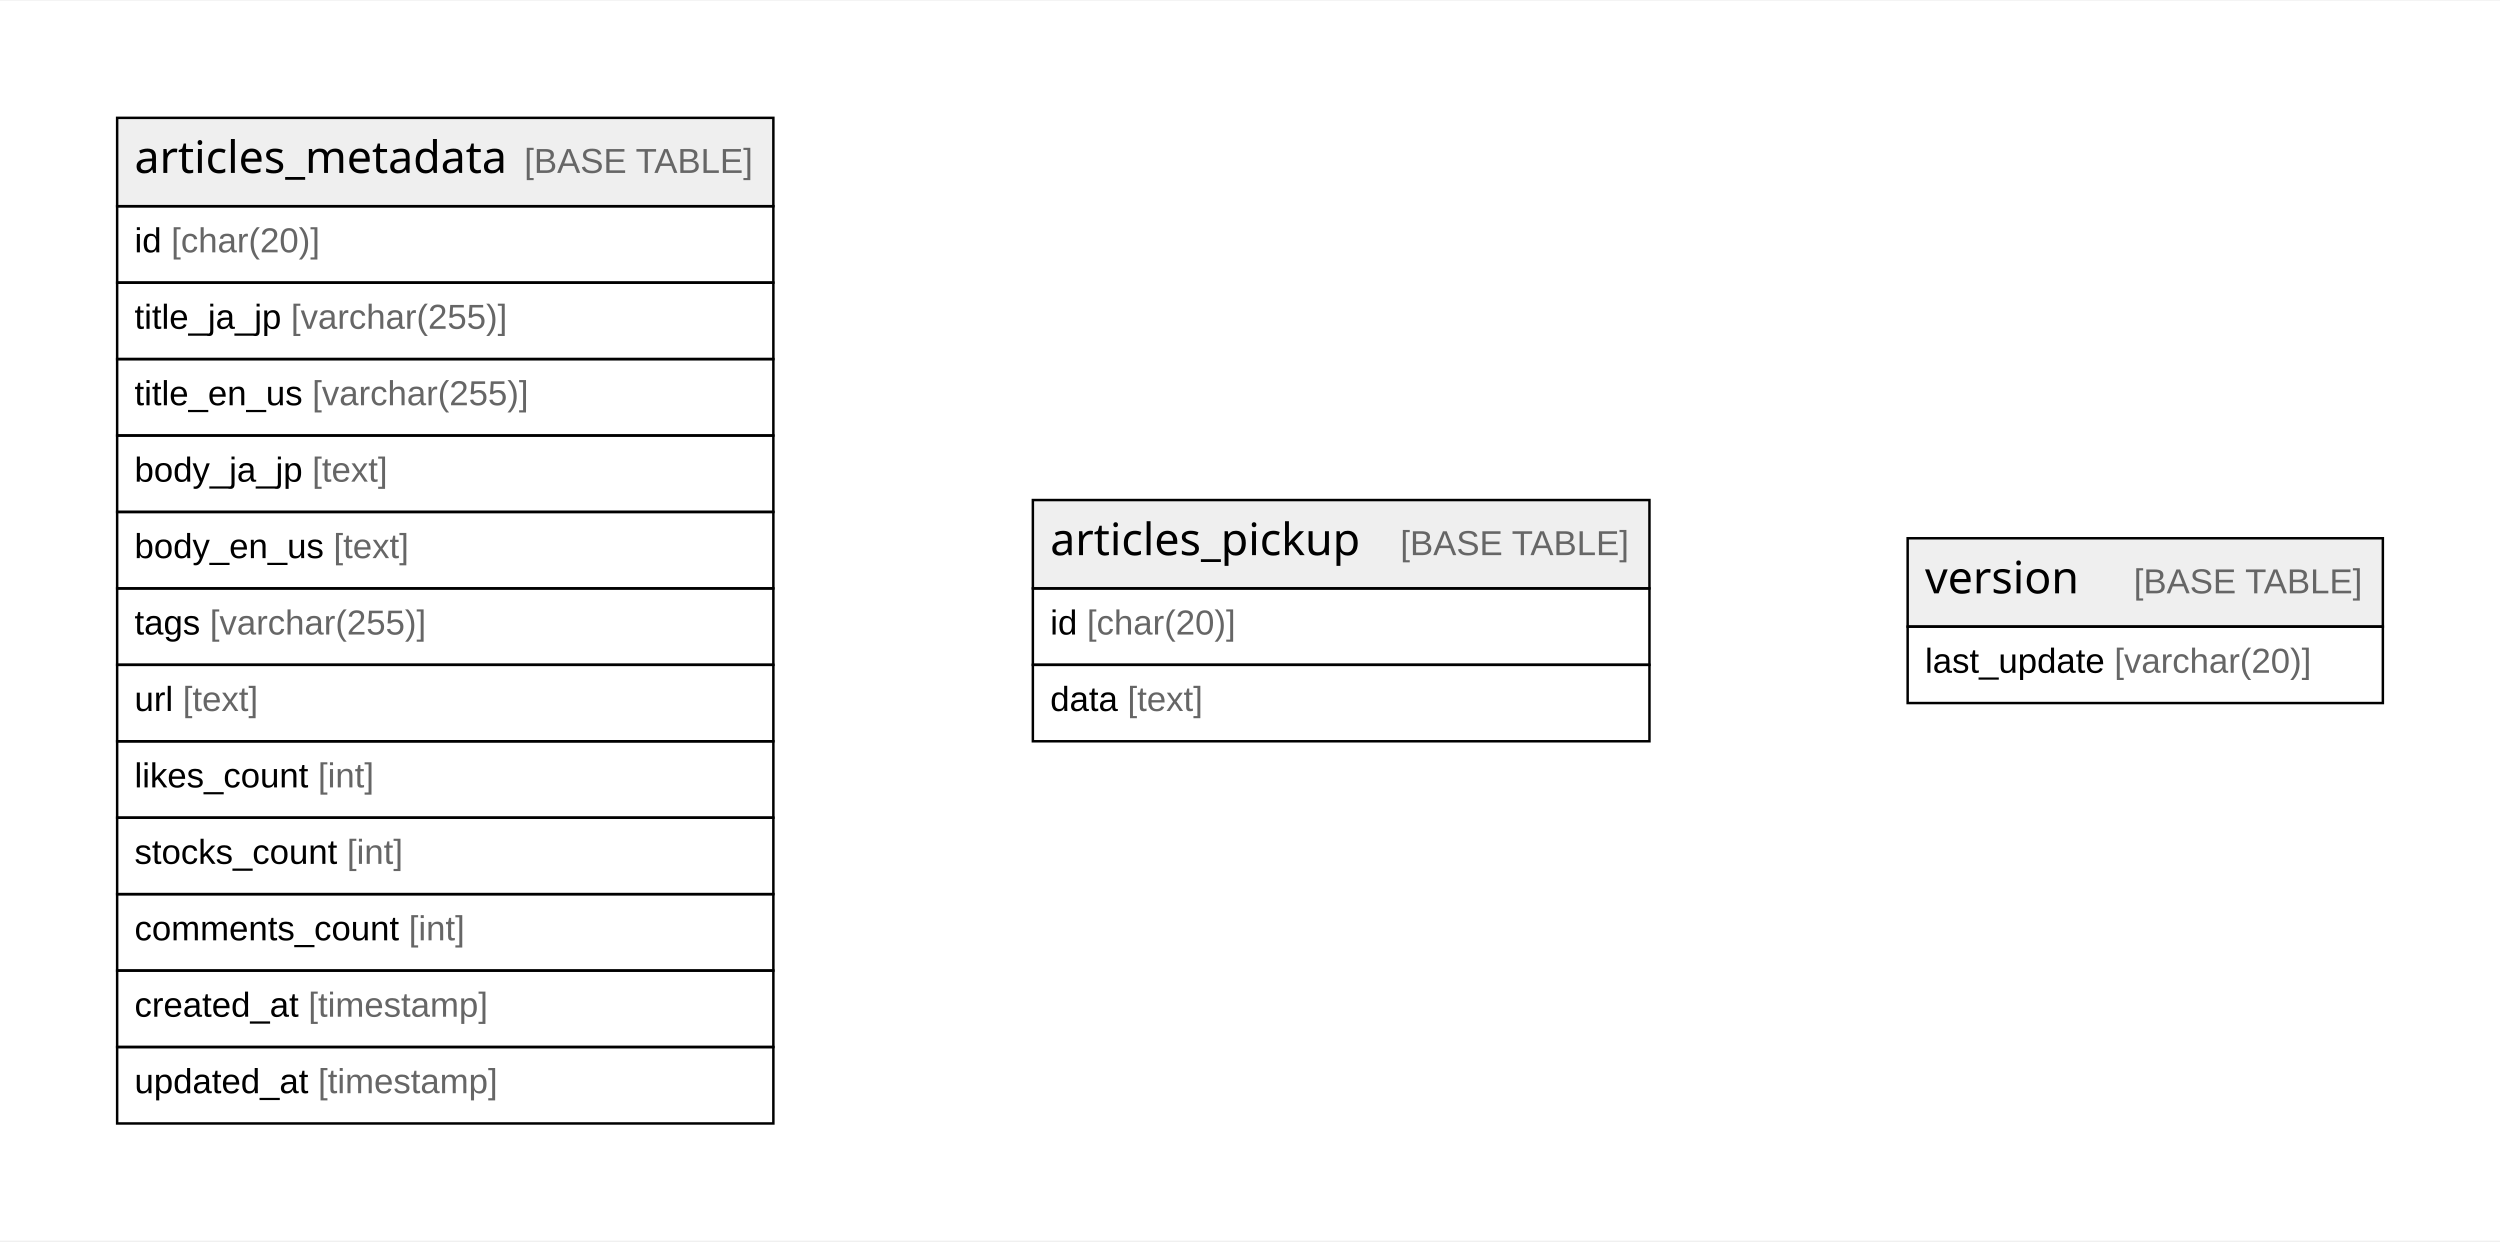
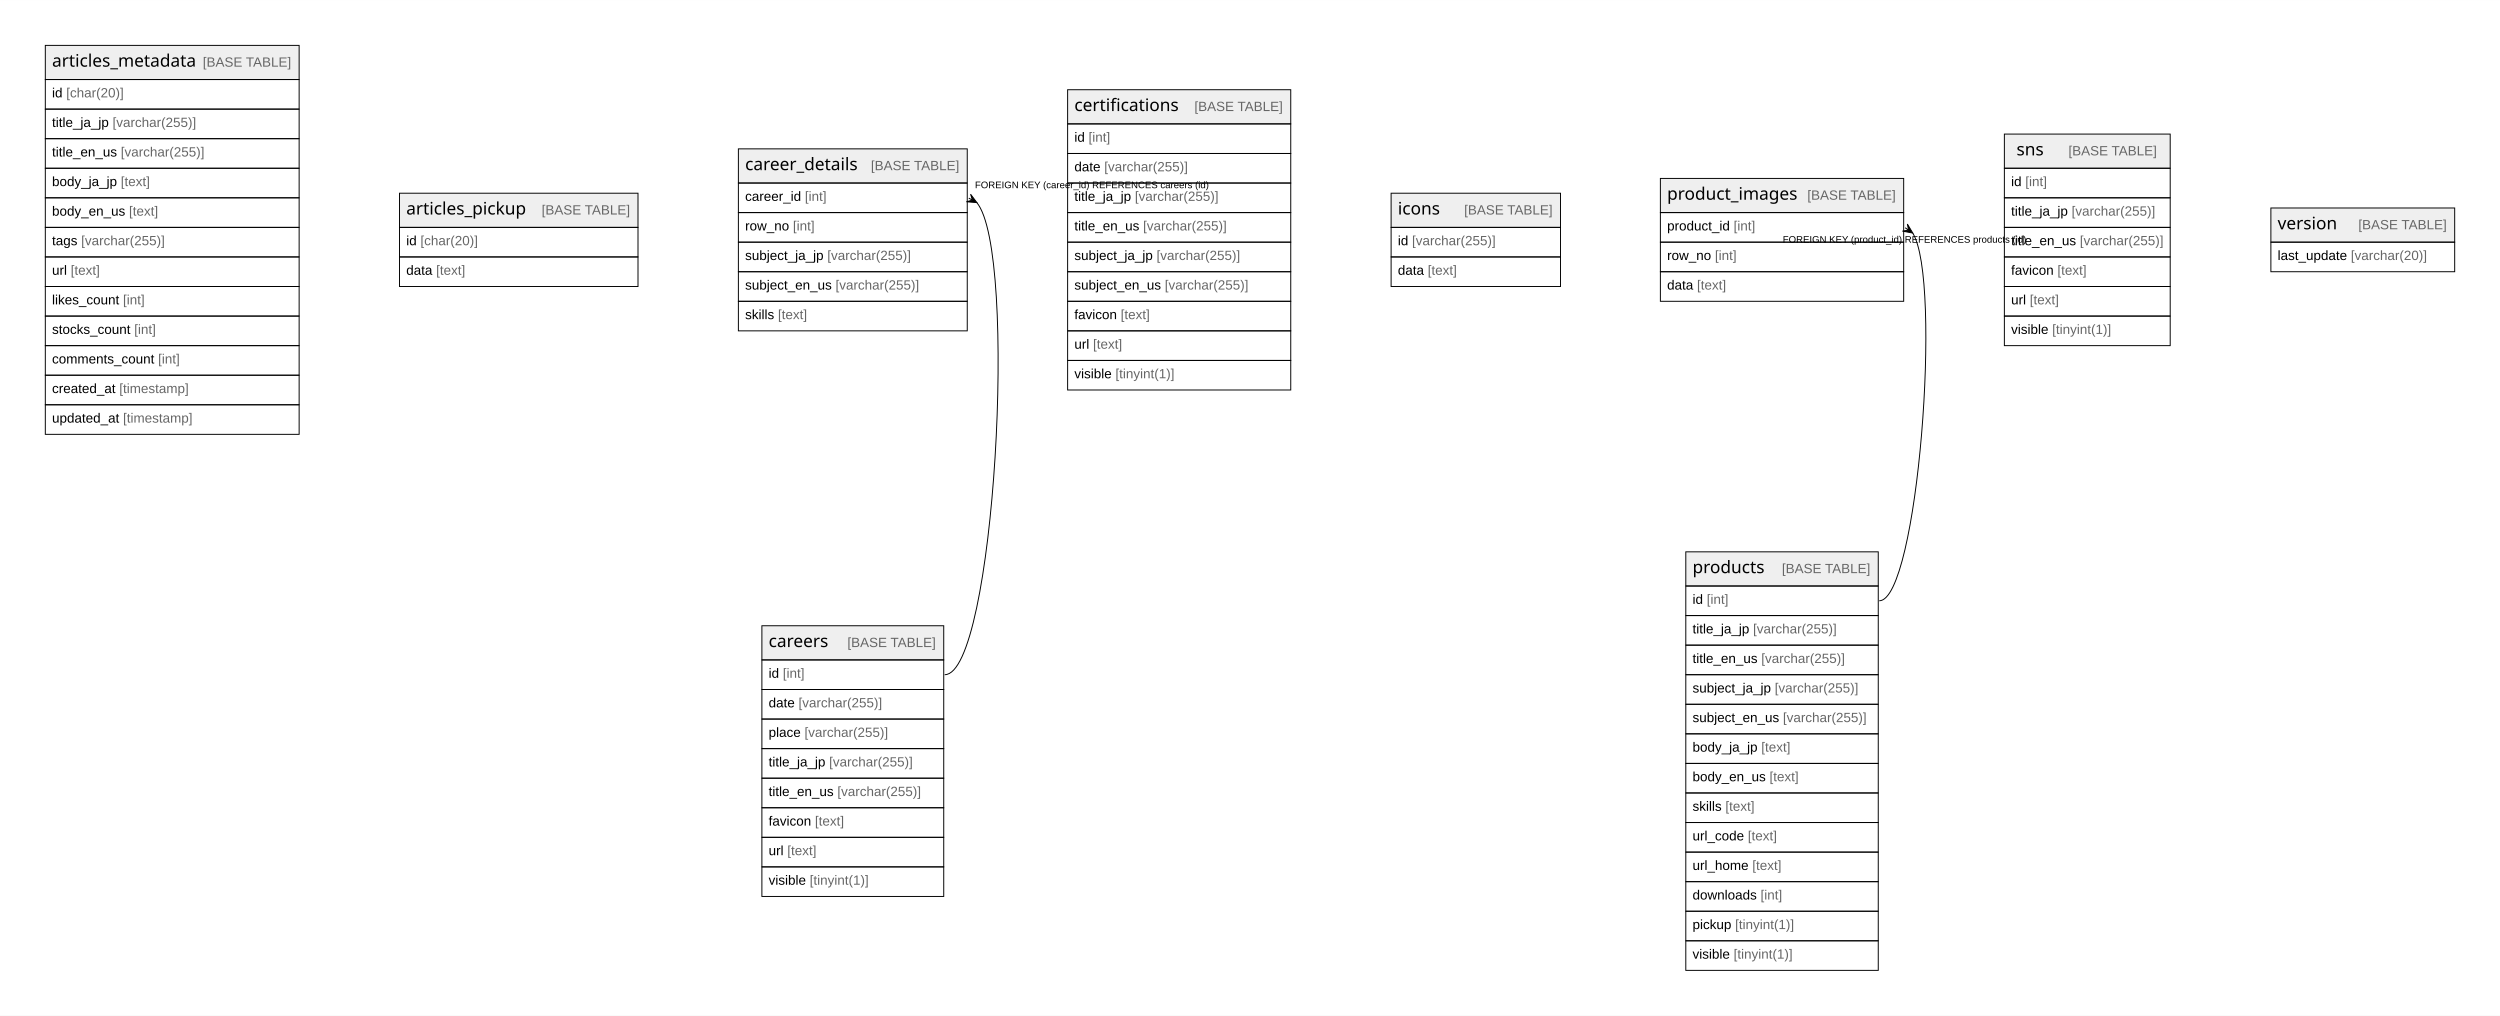
- <svg xmlns="http://www.w3.org/2000/svg" width="1007pt" height="500pt" viewBox="0.00 0.00 1007.35 499.60">
-   <g id="graph0" class="graph" transform="scale(1 1) rotate(0) translate(4 495.6)">
-     <polygon fill="white" stroke="none" points="-4,4 -4,-495.6 1003.35,-495.6 1003.35,4 -4,4" />
+ <svg xmlns="http://www.w3.org/2000/svg" width="2604pt" height="1058pt" viewBox="0.00 0.00 2604.35 1058.00">
+   <g id="graph0" class="graph" transform="scale(1 1) rotate(0) translate(4 1054)">
+     <polygon fill="white" stroke="none" points="-4,4 -4,-1054 2600.35,-1054 2600.35,4 -4,4" />
    <g id="node1" class="node">
-       <polygon fill="#efefef" stroke="none" points="43.2,-412.8 43.2,-448.4 307.62,-448.4 307.62,-412.8 43.2,-412.8" />
-       <polygon fill="none" stroke="black" points="43.2,-412.8 43.2,-448.4 307.62,-448.4 307.62,-412.8 43.2,-412.8" />
-       <text text-anchor="start" x="50.2" y="-426.2" font-family="Arial Bold" font-size="18.00">articles_metadata</text>
-       <text text-anchor="start" x="176.13" y="-426.2" font-family="Arial" font-size="14.00">    </text>
-       <text text-anchor="start" x="207.25" y="-426.2" font-family="Arial" font-size="14.00" fill="#666666">[BASE TABLE]</text>
-       <polygon fill="none" stroke="black" points="43.2,-382 43.2,-412.8 307.62,-412.8 307.62,-382 43.2,-382" />
-       <text text-anchor="start" x="50.2" y="-394.2" font-family="Arial" font-size="14.00">id </text>
-       <text text-anchor="start" x="64.99" y="-394.2" font-family="Arial" font-size="14.00" fill="#666666">[char(20)]</text>
-       <polygon fill="none" stroke="black" points="43.2,-351.2 43.2,-382 307.62,-382 307.62,-351.2 43.2,-351.2" />
-       <text text-anchor="start" x="50.2" y="-363.4" font-family="Arial" font-size="14.00">title_ja_jp </text>
-       <text text-anchor="start" x="113.24" y="-363.4" font-family="Arial" font-size="14.00" fill="#666666">[varchar(255)]</text>
-       <polygon fill="none" stroke="black" points="43.2,-320.4 43.2,-351.2 307.62,-351.2 307.62,-320.4 43.2,-320.4" />
-       <text text-anchor="start" x="50.2" y="-332.6" font-family="Arial" font-size="14.00">title_en_us </text>
-       <text text-anchor="start" x="121.81" y="-332.6" font-family="Arial" font-size="14.00" fill="#666666">[varchar(255)]</text>
-       <polygon fill="none" stroke="black" points="43.2,-289.6 43.2,-320.4 307.62,-320.4 307.62,-289.6 43.2,-289.6" />
-       <text text-anchor="start" x="50.2" y="-301.8" font-family="Arial" font-size="14.00">body_ja_jp </text>
-       <text text-anchor="start" x="121.81" y="-301.8" font-family="Arial" font-size="14.00" fill="#666666">[text]</text>
-       <polygon fill="none" stroke="black" points="43.2,-258.8 43.2,-289.6 307.62,-289.6 307.62,-258.8 43.2,-258.8" />
-       <text text-anchor="start" x="50.2" y="-271" font-family="Arial" font-size="14.00">body_en_us </text>
-       <text text-anchor="start" x="130.38" y="-271" font-family="Arial" font-size="14.00" fill="#666666">[text]</text>
-       <polygon fill="none" stroke="black" points="43.2,-228 43.2,-258.8 307.62,-258.8 307.62,-228 43.2,-228" />
-       <text text-anchor="start" x="50.2" y="-240.2" font-family="Arial" font-size="14.00">tags </text>
-       <text text-anchor="start" x="80.55" y="-240.2" font-family="Arial" font-size="14.00" fill="#666666">[varchar(255)]</text>
-       <polygon fill="none" stroke="black" points="43.2,-197.2 43.2,-228 307.62,-228 307.62,-197.2 43.2,-197.2" />
-       <text text-anchor="start" x="50.2" y="-209.4" font-family="Arial" font-size="14.00">url </text>
-       <text text-anchor="start" x="69.65" y="-209.4" font-family="Arial" font-size="14.00" fill="#666666">[text]</text>
-       <polygon fill="none" stroke="black" points="43.2,-166.4 43.2,-197.2 307.62,-197.2 307.62,-166.4 43.2,-166.4" />
-       <text text-anchor="start" x="50.2" y="-178.6" font-family="Arial" font-size="14.00">likes_count </text>
-       <text text-anchor="start" x="124.13" y="-178.6" font-family="Arial" font-size="14.00" fill="#666666">[int]</text>
-       <polygon fill="none" stroke="black" points="43.2,-135.6 43.2,-166.4 307.62,-166.4 307.62,-135.6 43.2,-135.6" />
-       <text text-anchor="start" x="50.2" y="-147.8" font-family="Arial" font-size="14.00">stocks_count </text>
-       <text text-anchor="start" x="135.8" y="-147.8" font-family="Arial" font-size="14.00" fill="#666666">[int]</text>
-       <polygon fill="none" stroke="black" points="43.2,-104.8 43.2,-135.6 307.62,-135.6 307.62,-104.8 43.2,-104.8" />
-       <text text-anchor="start" x="50.2" y="-117" font-family="Arial" font-size="14.00">comments_count </text>
-       <text text-anchor="start" x="160.7" y="-117" font-family="Arial" font-size="14.00" fill="#666666">[int]</text>
-       <polygon fill="none" stroke="black" points="43.2,-74 43.2,-104.8 307.62,-104.8 307.62,-74 43.2,-74" />
-       <text text-anchor="start" x="50.2" y="-86.2" font-family="Arial" font-size="14.00">created_at </text>
-       <text text-anchor="start" x="120.25" y="-86.2" font-family="Arial" font-size="14.00" fill="#666666">[timestamp]</text>
-       <polygon fill="none" stroke="black" points="43.2,-43.2 43.2,-74 307.62,-74 307.62,-43.2 43.2,-43.2" />
-       <text text-anchor="start" x="50.2" y="-55.4" font-family="Arial" font-size="14.00">updated_at </text>
-       <text text-anchor="start" x="124.16" y="-55.4" font-family="Arial" font-size="14.00" fill="#666666">[timestamp]</text>
+       <polygon fill="#efefef" stroke="none" points="43.2,-971.2 43.2,-1006.8 307.62,-1006.8 307.62,-971.2 43.2,-971.2" />
+       <polygon fill="none" stroke="black" points="43.2,-971.2 43.2,-1006.8 307.62,-1006.8 307.62,-971.2 43.2,-971.2" />
+       <text text-anchor="start" x="50.2" y="-984.6" font-family="Arial Bold" font-size="18.00">articles_metadata</text>
+       <text text-anchor="start" x="176.13" y="-984.6" font-family="Arial" font-size="14.00">    </text>
+       <text text-anchor="start" x="207.25" y="-984.6" font-family="Arial" font-size="14.00" fill="#666666">[BASE TABLE]</text>
+       <polygon fill="none" stroke="black" points="43.2,-940.4 43.2,-971.2 307.62,-971.2 307.62,-940.4 43.2,-940.4" />
+       <text text-anchor="start" x="50.2" y="-952.6" font-family="Arial" font-size="14.00">id </text>
+       <text text-anchor="start" x="64.99" y="-952.6" font-family="Arial" font-size="14.00" fill="#666666">[char(20)]</text>
+       <polygon fill="none" stroke="black" points="43.2,-909.6 43.2,-940.4 307.62,-940.4 307.62,-909.6 43.2,-909.6" />
+       <text text-anchor="start" x="50.2" y="-921.8" font-family="Arial" font-size="14.00">title_ja_jp </text>
+       <text text-anchor="start" x="113.24" y="-921.8" font-family="Arial" font-size="14.00" fill="#666666">[varchar(255)]</text>
+       <polygon fill="none" stroke="black" points="43.2,-878.8 43.2,-909.6 307.62,-909.6 307.62,-878.8 43.2,-878.8" />
+       <text text-anchor="start" x="50.2" y="-891" font-family="Arial" font-size="14.00">title_en_us </text>
+       <text text-anchor="start" x="121.81" y="-891" font-family="Arial" font-size="14.00" fill="#666666">[varchar(255)]</text>
+       <polygon fill="none" stroke="black" points="43.2,-848 43.2,-878.8 307.62,-878.8 307.62,-848 43.2,-848" />
+       <text text-anchor="start" x="50.2" y="-860.2" font-family="Arial" font-size="14.00">body_ja_jp </text>
+       <text text-anchor="start" x="121.81" y="-860.2" font-family="Arial" font-size="14.00" fill="#666666">[text]</text>
+       <polygon fill="none" stroke="black" points="43.2,-817.2 43.2,-848 307.62,-848 307.62,-817.2 43.2,-817.2" />
+       <text text-anchor="start" x="50.2" y="-829.4" font-family="Arial" font-size="14.00">body_en_us </text>
+       <text text-anchor="start" x="130.38" y="-829.4" font-family="Arial" font-size="14.00" fill="#666666">[text]</text>
+       <polygon fill="none" stroke="black" points="43.2,-786.4 43.2,-817.2 307.62,-817.2 307.62,-786.4 43.2,-786.4" />
+       <text text-anchor="start" x="50.2" y="-798.6" font-family="Arial" font-size="14.00">tags </text>
+       <text text-anchor="start" x="80.55" y="-798.6" font-family="Arial" font-size="14.00" fill="#666666">[varchar(255)]</text>
+       <polygon fill="none" stroke="black" points="43.2,-755.6 43.2,-786.4 307.62,-786.4 307.62,-755.6 43.2,-755.6" />
+       <text text-anchor="start" x="50.2" y="-767.8" font-family="Arial" font-size="14.00">url </text>
+       <text text-anchor="start" x="69.65" y="-767.8" font-family="Arial" font-size="14.00" fill="#666666">[text]</text>
+       <polygon fill="none" stroke="black" points="43.2,-724.8 43.2,-755.6 307.62,-755.6 307.62,-724.8 43.2,-724.8" />
+       <text text-anchor="start" x="50.2" y="-737" font-family="Arial" font-size="14.00">likes_count </text>
+       <text text-anchor="start" x="124.13" y="-737" font-family="Arial" font-size="14.00" fill="#666666">[int]</text>
+       <polygon fill="none" stroke="black" points="43.2,-694 43.2,-724.8 307.62,-724.8 307.62,-694 43.2,-694" />
+       <text text-anchor="start" x="50.2" y="-706.2" font-family="Arial" font-size="14.00">stocks_count </text>
+       <text text-anchor="start" x="135.8" y="-706.2" font-family="Arial" font-size="14.00" fill="#666666">[int]</text>
+       <polygon fill="none" stroke="black" points="43.2,-663.2 43.2,-694 307.62,-694 307.62,-663.2 43.2,-663.2" />
+       <text text-anchor="start" x="50.2" y="-675.4" font-family="Arial" font-size="14.00">comments_count </text>
+       <text text-anchor="start" x="160.7" y="-675.4" font-family="Arial" font-size="14.00" fill="#666666">[int]</text>
+       <polygon fill="none" stroke="black" points="43.2,-632.4 43.2,-663.2 307.62,-663.2 307.62,-632.4 43.2,-632.4" />
+       <text text-anchor="start" x="50.2" y="-644.6" font-family="Arial" font-size="14.00">created_at </text>
+       <text text-anchor="start" x="120.25" y="-644.6" font-family="Arial" font-size="14.00" fill="#666666">[timestamp]</text>
+       <polygon fill="none" stroke="black" points="43.2,-601.6 43.2,-632.4 307.62,-632.4 307.62,-601.6 43.2,-601.6" />
+       <text text-anchor="start" x="50.2" y="-613.8" font-family="Arial" font-size="14.00">updated_at </text>
+       <text text-anchor="start" x="124.16" y="-613.8" font-family="Arial" font-size="14.00" fill="#666666">[timestamp]</text>
    </g>
    <g id="node2" class="node">
-       <polygon fill="#efefef" stroke="none" points="412.18,-258.8 412.18,-294.4 660.63,-294.4 660.63,-258.8 412.18,-258.8" />
-       <polygon fill="none" stroke="black" points="412.18,-258.8 412.18,-294.4 660.63,-294.4 660.63,-258.8 412.18,-258.8" />
-       <text text-anchor="start" x="419.18" y="-272.2" font-family="Arial Bold" font-size="18.00">articles_pickup</text>
-       <text text-anchor="start" x="529.14" y="-272.2" font-family="Arial" font-size="14.00">    </text>
-       <text text-anchor="start" x="560.26" y="-272.2" font-family="Arial" font-size="14.00" fill="#666666">[BASE TABLE]</text>
-       <polygon fill="none" stroke="black" points="412.18,-228 412.18,-258.8 660.63,-258.8 660.63,-228 412.18,-228" />
-       <text text-anchor="start" x="419.18" y="-240.2" font-family="Arial" font-size="14.00">id </text>
-       <text text-anchor="start" x="433.97" y="-240.2" font-family="Arial" font-size="14.00" fill="#666666">[char(20)]</text>
-       <polygon fill="none" stroke="black" points="412.18,-197.2 412.18,-228 660.63,-228 660.63,-197.2 412.18,-197.2" />
-       <text text-anchor="start" x="419.18" y="-209.4" font-family="Arial" font-size="14.00">data </text>
-       <text text-anchor="start" x="450.32" y="-209.4" font-family="Arial" font-size="14.00" fill="#666666">[text]</text>
+       <polygon fill="#efefef" stroke="none" points="412.18,-817.2 412.18,-852.8 660.63,-852.8 660.63,-817.2 412.18,-817.2" />
+       <polygon fill="none" stroke="black" points="412.18,-817.2 412.18,-852.8 660.63,-852.8 660.63,-817.2 412.18,-817.2" />
+       <text text-anchor="start" x="419.18" y="-830.6" font-family="Arial Bold" font-size="18.00">articles_pickup</text>
+       <text text-anchor="start" x="529.14" y="-830.6" font-family="Arial" font-size="14.00">    </text>
+       <text text-anchor="start" x="560.26" y="-830.6" font-family="Arial" font-size="14.00" fill="#666666">[BASE TABLE]</text>
+       <polygon fill="none" stroke="black" points="412.18,-786.4 412.18,-817.2 660.63,-817.2 660.63,-786.4 412.18,-786.4" />
+       <text text-anchor="start" x="419.18" y="-798.6" font-family="Arial" font-size="14.00">id </text>
+       <text text-anchor="start" x="433.97" y="-798.6" font-family="Arial" font-size="14.00" fill="#666666">[char(20)]</text>
+       <polygon fill="none" stroke="black" points="412.18,-755.6 412.18,-786.4 660.63,-786.4 660.63,-755.6 412.18,-755.6" />
+       <text text-anchor="start" x="419.18" y="-767.8" font-family="Arial" font-size="14.00">data </text>
+       <text text-anchor="start" x="450.32" y="-767.8" font-family="Arial" font-size="14.00" fill="#666666">[text]</text>
    </g>
    <g id="node3" class="node">
-       <polygon fill="#efefef" stroke="none" points="764.67,-243.4 764.67,-279 956.15,-279 956.15,-243.4 764.67,-243.4" />
-       <polygon fill="none" stroke="black" points="764.67,-243.4 764.67,-279 956.15,-279 956.15,-243.4 764.67,-243.4" />
-       <text text-anchor="start" x="771.67" y="-256.8" font-family="Arial Bold" font-size="18.00">version</text>
-       <text text-anchor="start" x="824.66" y="-256.8" font-family="Arial" font-size="14.00">    </text>
-       <text text-anchor="start" x="855.78" y="-256.8" font-family="Arial" font-size="14.00" fill="#666666">[BASE TABLE]</text>
-       <polygon fill="none" stroke="black" points="764.67,-212.6 764.67,-243.4 956.15,-243.4 956.15,-212.6 764.67,-212.6" />
-       <text text-anchor="start" x="771.67" y="-224.8" font-family="Arial" font-size="14.00">last_update </text>
-       <text text-anchor="start" x="847.95" y="-224.8" font-family="Arial" font-size="14.00" fill="#666666">[varchar(20)]</text>
+       <polygon fill="#efefef" stroke="none" points="765.2,-863.4 765.2,-899 1003.62,-899 1003.62,-863.4 765.2,-863.4" />
+       <polygon fill="none" stroke="black" points="765.2,-863.4 765.2,-899 1003.62,-899 1003.62,-863.4 765.2,-863.4" />
+       <text text-anchor="start" x="772.2" y="-876.8" font-family="Arial Bold" font-size="18.00">career_details</text>
+       <text text-anchor="start" x="872.13" y="-876.8" font-family="Arial" font-size="14.00">    </text>
+       <text text-anchor="start" x="903.25" y="-876.8" font-family="Arial" font-size="14.00" fill="#666666">[BASE TABLE]</text>
+       <polygon fill="none" stroke="black" points="765.2,-832.6 765.2,-863.4 1003.62,-863.4 1003.62,-832.6 765.2,-832.6" />
+       <text text-anchor="start" x="772.2" y="-844.8" font-family="Arial" font-size="14.00">career_id </text>
+       <text text-anchor="start" x="834.45" y="-844.8" font-family="Arial" font-size="14.00" fill="#666666">[int]</text>
+       <polygon fill="none" stroke="black" points="765.2,-801.8 765.2,-832.6 1003.62,-832.6 1003.62,-801.8 765.2,-801.8" />
+       <text text-anchor="start" x="772.2" y="-814" font-family="Arial" font-size="14.00">row_no </text>
+       <text text-anchor="start" x="822.01" y="-814" font-family="Arial" font-size="14.00" fill="#666666">[int]</text>
+       <polygon fill="none" stroke="black" points="765.2,-771 765.2,-801.8 1003.62,-801.8 1003.62,-771 765.2,-771" />
+       <text text-anchor="start" x="772.2" y="-783.2" font-family="Arial" font-size="14.00">subject_ja_jp </text>
+       <text text-anchor="start" x="857.81" y="-783.2" font-family="Arial" font-size="14.00" fill="#666666">[varchar(255)]</text>
+       <polygon fill="none" stroke="black" points="765.2,-740.2 765.2,-771 1003.62,-771 1003.62,-740.2 765.2,-740.2" />
+       <text text-anchor="start" x="772.2" y="-752.4" font-family="Arial" font-size="14.00">subject_en_us </text>
+       <text text-anchor="start" x="866.38" y="-752.4" font-family="Arial" font-size="14.00" fill="#666666">[varchar(255)]</text>
+       <polygon fill="none" stroke="black" points="765.2,-709.4 765.2,-740.2 1003.62,-740.2 1003.62,-709.4 765.2,-709.4" />
+       <text text-anchor="start" x="772.2" y="-721.6" font-family="Arial" font-size="14.00">skills </text>
+       <text text-anchor="start" x="806.42" y="-721.6" font-family="Arial" font-size="14.00" fill="#666666">[text]</text>
+     </g>
+     <g id="node4" class="node">
+       <polygon fill="#efefef" stroke="none" points="789.69,-366.6 789.69,-402.2 979.13,-402.2 979.13,-366.6 789.69,-366.6" />
+       <polygon fill="none" stroke="black" points="789.69,-366.6 789.69,-402.2 979.13,-402.2 979.13,-366.6 789.69,-366.6" />
+       <text text-anchor="start" x="796.69" y="-380" font-family="Arial Bold" font-size="18.00">careers</text>
+       <text text-anchor="start" x="847.64" y="-380" font-family="Arial" font-size="14.00">    </text>
+       <text text-anchor="start" x="878.76" y="-380" font-family="Arial" font-size="14.00" fill="#666666">[BASE TABLE]</text>
+       <polygon fill="none" stroke="black" points="789.69,-335.8 789.69,-366.6 979.13,-366.6 979.13,-335.8 789.69,-335.8" />
+       <text text-anchor="start" x="796.69" y="-348" font-family="Arial" font-size="14.00">id </text>
+       <text text-anchor="start" x="811.48" y="-348" font-family="Arial" font-size="14.00" fill="#666666">[int]</text>
+       <polygon fill="none" stroke="black" points="789.69,-305 789.69,-335.8 979.13,-335.8 979.13,-305 789.69,-305" />
+       <text text-anchor="start" x="796.69" y="-317.2" font-family="Arial" font-size="14.00">date </text>
+       <text text-anchor="start" x="827.83" y="-317.2" font-family="Arial" font-size="14.00" fill="#666666">[varchar(255)]</text>
+       <polygon fill="none" stroke="black" points="789.69,-274.2 789.69,-305 979.13,-305 979.13,-274.2 789.69,-274.2" />
+       <text text-anchor="start" x="796.69" y="-286.4" font-family="Arial" font-size="14.00">place </text>
+       <text text-anchor="start" x="834.05" y="-286.4" font-family="Arial" font-size="14.00" fill="#666666">[varchar(255)]</text>
+       <polygon fill="none" stroke="black" points="789.69,-243.4 789.69,-274.2 979.13,-274.2 979.13,-243.4 789.69,-243.4" />
+       <text text-anchor="start" x="796.69" y="-255.6" font-family="Arial" font-size="14.00">title_ja_jp </text>
+       <text text-anchor="start" x="859.73" y="-255.6" font-family="Arial" font-size="14.00" fill="#666666">[varchar(255)]</text>
+       <polygon fill="none" stroke="black" points="789.69,-212.6 789.69,-243.4 979.13,-243.4 979.13,-212.6 789.69,-212.6" />
+       <text text-anchor="start" x="796.69" y="-224.8" font-family="Arial" font-size="14.00">title_en_us </text>
+       <text text-anchor="start" x="868.3" y="-224.8" font-family="Arial" font-size="14.00" fill="#666666">[varchar(255)]</text>
+       <polygon fill="none" stroke="black" points="789.69,-181.8 789.69,-212.6 979.13,-212.6 979.13,-181.8 789.69,-181.8" />
+       <text text-anchor="start" x="796.69" y="-194" font-family="Arial" font-size="14.00">favicon </text>
+       <text text-anchor="start" x="844.94" y="-194" font-family="Arial" font-size="14.00" fill="#666666">[text]</text>
+       <polygon fill="none" stroke="black" points="789.69,-151 789.69,-181.8 979.13,-181.8 979.13,-151 789.69,-151" />
+       <text text-anchor="start" x="796.69" y="-163.2" font-family="Arial" font-size="14.00">url </text>
+       <text text-anchor="start" x="816.14" y="-163.2" font-family="Arial" font-size="14.00" fill="#666666">[text]</text>
+       <polygon fill="none" stroke="black" points="789.69,-120.2 789.69,-151 979.13,-151 979.13,-120.2 789.69,-120.2" />
+       <text text-anchor="start" x="796.69" y="-132.4" font-family="Arial" font-size="14.00">visible </text>
+       <text text-anchor="start" x="839.48" y="-132.4" font-family="Arial" font-size="14.00" fill="#666666">[tinyint(1)]</text>
+     </g>
+     <g id="edge1" class="edge">
+       <path fill="none" stroke="black" d="M1013.52,-843.08C1056.91,-791.49 1032.16,-351.2 980.13,-351.2" />
+       <polygon fill="black" stroke="black" points="1013.67,-843 1002.74,-843.9 1009,-845.58 1005.21,-847.68 1005.21,-847.68 1005.21,-847.68 1009,-845.58 1007.09,-851.78 1013.67,-843" />
+       <text text-anchor="start" x="1011.62" y="-858" font-family="Arial" font-size="10.00">FOREIGN KEY (career_id) REFERENCES careers (id)</text>
+     </g>
+     <g id="node5" class="node">
+       <polygon fill="#efefef" stroke="none" points="1108.19,-925 1108.19,-960.6 1340.63,-960.6 1340.63,-925 1108.19,-925" />
+       <polygon fill="none" stroke="black" points="1108.19,-925 1108.19,-960.6 1340.63,-960.6 1340.63,-925 1108.19,-925" />
+       <text text-anchor="start" x="1115.19" y="-938.4" font-family="Arial Bold" font-size="18.00">certifications</text>
+       <text text-anchor="start" x="1209.14" y="-938.4" font-family="Arial" font-size="14.00">    </text>
+       <text text-anchor="start" x="1240.26" y="-938.4" font-family="Arial" font-size="14.00" fill="#666666">[BASE TABLE]</text>
+       <polygon fill="none" stroke="black" points="1108.19,-894.2 1108.19,-925 1340.63,-925 1340.63,-894.2 1108.19,-894.2" />
+       <text text-anchor="start" x="1115.19" y="-906.4" font-family="Arial" font-size="14.00">id </text>
+       <text text-anchor="start" x="1129.97" y="-906.4" font-family="Arial" font-size="14.00" fill="#666666">[int]</text>
+       <polygon fill="none" stroke="black" points="1108.19,-863.4 1108.19,-894.2 1340.63,-894.2 1340.63,-863.4 1108.19,-863.4" />
+       <text text-anchor="start" x="1115.19" y="-875.6" font-family="Arial" font-size="14.00">date </text>
+       <text text-anchor="start" x="1146.33" y="-875.6" font-family="Arial" font-size="14.00" fill="#666666">[varchar(255)]</text>
+       <polygon fill="none" stroke="black" points="1108.19,-832.6 1108.19,-863.4 1340.63,-863.4 1340.63,-832.6 1108.19,-832.6" />
+       <text text-anchor="start" x="1115.19" y="-844.8" font-family="Arial" font-size="14.00">title_ja_jp </text>
+       <text text-anchor="start" x="1178.23" y="-844.8" font-family="Arial" font-size="14.00" fill="#666666">[varchar(255)]</text>
+       <polygon fill="none" stroke="black" points="1108.19,-801.8 1108.19,-832.6 1340.63,-832.6 1340.63,-801.8 1108.19,-801.8" />
+       <text text-anchor="start" x="1115.19" y="-814" font-family="Arial" font-size="14.00">title_en_us </text>
+       <text text-anchor="start" x="1186.79" y="-814" font-family="Arial" font-size="14.00" fill="#666666">[varchar(255)]</text>
+       <polygon fill="none" stroke="black" points="1108.19,-771 1108.19,-801.8 1340.63,-801.8 1340.63,-771 1108.19,-771" />
+       <text text-anchor="start" x="1115.19" y="-783.2" font-family="Arial" font-size="14.00">subject_ja_jp </text>
+       <text text-anchor="start" x="1200.8" y="-783.2" font-family="Arial" font-size="14.00" fill="#666666">[varchar(255)]</text>
+       <polygon fill="none" stroke="black" points="1108.19,-740.2 1108.19,-771 1340.63,-771 1340.63,-740.2 1108.19,-740.2" />
+       <text text-anchor="start" x="1115.19" y="-752.4" font-family="Arial" font-size="14.00">subject_en_us </text>
+       <text text-anchor="start" x="1209.37" y="-752.4" font-family="Arial" font-size="14.00" fill="#666666">[varchar(255)]</text>
+       <polygon fill="none" stroke="black" points="1108.19,-709.4 1108.19,-740.2 1340.63,-740.2 1340.63,-709.4 1108.19,-709.4" />
+       <text text-anchor="start" x="1115.19" y="-721.6" font-family="Arial" font-size="14.00">favicon </text>
+       <text text-anchor="start" x="1163.44" y="-721.6" font-family="Arial" font-size="14.00" fill="#666666">[text]</text>
+       <polygon fill="none" stroke="black" points="1108.19,-678.6 1108.19,-709.4 1340.63,-709.4 1340.63,-678.6 1108.19,-678.6" />
+       <text text-anchor="start" x="1115.19" y="-690.8" font-family="Arial" font-size="14.00">url </text>
+       <text text-anchor="start" x="1134.64" y="-690.8" font-family="Arial" font-size="14.00" fill="#666666">[text]</text>
+       <polygon fill="none" stroke="black" points="1108.19,-647.8 1108.19,-678.6 1340.63,-678.6 1340.63,-647.8 1108.19,-647.8" />
+       <text text-anchor="start" x="1115.19" y="-660" font-family="Arial" font-size="14.00">visible </text>
+       <text text-anchor="start" x="1157.98" y="-660" font-family="Arial" font-size="14.00" fill="#666666">[tinyint(1)]</text>
+     </g>
+     <g id="node6" class="node">
+       <polygon fill="#efefef" stroke="none" points="1445.17,-817.2 1445.17,-852.8 1621.65,-852.8 1621.65,-817.2 1445.17,-817.2" />
+       <polygon fill="none" stroke="black" points="1445.17,-817.2 1445.17,-852.8 1621.65,-852.8 1621.65,-817.2 1445.17,-817.2" />
+       <text text-anchor="start" x="1452.17" y="-830.6" font-family="Arial Bold" font-size="18.00">icons</text>
+       <text text-anchor="start" x="1490.16" y="-830.6" font-family="Arial" font-size="14.00">    </text>
+       <text text-anchor="start" x="1521.28" y="-830.6" font-family="Arial" font-size="14.00" fill="#666666">[BASE TABLE]</text>
+       <polygon fill="none" stroke="black" points="1445.17,-786.4 1445.17,-817.2 1621.65,-817.2 1621.65,-786.4 1445.17,-786.4" />
+       <text text-anchor="start" x="1452.17" y="-798.6" font-family="Arial" font-size="14.00">id </text>
+       <text text-anchor="start" x="1466.95" y="-798.6" font-family="Arial" font-size="14.00" fill="#666666">[varchar(255)]</text>
+       <polygon fill="none" stroke="black" points="1445.17,-755.6 1445.17,-786.4 1621.65,-786.4 1621.65,-755.6 1445.17,-755.6" />
+       <text text-anchor="start" x="1452.17" y="-767.8" font-family="Arial" font-size="14.00">data </text>
+       <text text-anchor="start" x="1483.3" y="-767.8" font-family="Arial" font-size="14.00" fill="#666666">[text]</text>
+     </g>
+     <g id="node7" class="node">
+       <polygon fill="#efefef" stroke="none" points="1725.68,-832.6 1725.68,-868.2 1979.14,-868.2 1979.14,-832.6 1725.68,-832.6" />
+       <polygon fill="none" stroke="black" points="1725.68,-832.6 1725.68,-868.2 1979.14,-868.2 1979.14,-832.6 1725.68,-832.6" />
+       <text text-anchor="start" x="1732.68" y="-846" font-family="Arial Bold" font-size="18.00">product_images</text>
+       <text text-anchor="start" x="1847.65" y="-846" font-family="Arial" font-size="14.00">    </text>
+       <text text-anchor="start" x="1878.77" y="-846" font-family="Arial" font-size="14.00" fill="#666666">[BASE TABLE]</text>
+       <polygon fill="none" stroke="black" points="1725.68,-801.8 1725.68,-832.6 1979.14,-832.6 1979.14,-801.8 1725.68,-801.8" />
+       <text text-anchor="start" x="1732.68" y="-814" font-family="Arial" font-size="14.00">product_id </text>
+       <text text-anchor="start" x="1801.95" y="-814" font-family="Arial" font-size="14.00" fill="#666666">[int]</text>
+       <polygon fill="none" stroke="black" points="1725.68,-771 1725.68,-801.8 1979.14,-801.8 1979.14,-771 1725.68,-771" />
+       <text text-anchor="start" x="1732.68" y="-783.2" font-family="Arial" font-size="14.00">row_no </text>
+       <text text-anchor="start" x="1782.49" y="-783.2" font-family="Arial" font-size="14.00" fill="#666666">[int]</text>
+       <polygon fill="none" stroke="black" points="1725.68,-740.2 1725.68,-771 1979.14,-771 1979.14,-740.2 1725.68,-740.2" />
+       <text text-anchor="start" x="1732.68" y="-752.4" font-family="Arial" font-size="14.00">data </text>
+       <text text-anchor="start" x="1763.82" y="-752.4" font-family="Arial" font-size="14.00" fill="#666666">[text]</text>
+     </g>
+     <g id="node8" class="node">
+       <polygon fill="#efefef" stroke="none" points="1752.17,-443.6 1752.17,-479.2 1952.65,-479.2 1952.65,-443.6 1752.17,-443.6" />
+       <polygon fill="none" stroke="black" points="1752.17,-443.6 1752.17,-479.2 1952.65,-479.2 1952.65,-443.6 1752.17,-443.6" />
+       <text text-anchor="start" x="1759.17" y="-457" font-family="Arial Bold" font-size="18.00">products</text>
+       <text text-anchor="start" x="1821.16" y="-457" font-family="Arial" font-size="14.00">    </text>
+       <text text-anchor="start" x="1852.28" y="-457" font-family="Arial" font-size="14.00" fill="#666666">[BASE TABLE]</text>
+       <polygon fill="none" stroke="black" points="1752.17,-412.8 1752.17,-443.6 1952.65,-443.6 1952.65,-412.8 1752.17,-412.8" />
+       <text text-anchor="start" x="1759.17" y="-425" font-family="Arial" font-size="14.00">id </text>
+       <text text-anchor="start" x="1773.96" y="-425" font-family="Arial" font-size="14.00" fill="#666666">[int]</text>
+       <polygon fill="none" stroke="black" points="1752.17,-382 1752.17,-412.8 1952.65,-412.8 1952.65,-382 1752.17,-382" />
+       <text text-anchor="start" x="1759.17" y="-394.2" font-family="Arial" font-size="14.00">title_ja_jp </text>
+       <text text-anchor="start" x="1822.21" y="-394.2" font-family="Arial" font-size="14.00" fill="#666666">[varchar(255)]</text>
+       <polygon fill="none" stroke="black" points="1752.17,-351.2 1752.17,-382 1952.65,-382 1952.65,-351.2 1752.17,-351.2" />
+       <text text-anchor="start" x="1759.17" y="-363.4" font-family="Arial" font-size="14.00">title_en_us </text>
+       <text text-anchor="start" x="1830.78" y="-363.4" font-family="Arial" font-size="14.00" fill="#666666">[varchar(255)]</text>
+       <polygon fill="none" stroke="black" points="1752.17,-320.4 1752.17,-351.2 1952.65,-351.2 1952.65,-320.4 1752.17,-320.4" />
+       <text text-anchor="start" x="1759.17" y="-332.6" font-family="Arial" font-size="14.00">subject_ja_jp </text>
+       <text text-anchor="start" x="1844.78" y="-332.6" font-family="Arial" font-size="14.00" fill="#666666">[varchar(255)]</text>
+       <polygon fill="none" stroke="black" points="1752.17,-289.6 1752.17,-320.4 1952.65,-320.4 1952.65,-289.6 1752.17,-289.6" />
+       <text text-anchor="start" x="1759.17" y="-301.8" font-family="Arial" font-size="14.00">subject_en_us </text>
+       <text text-anchor="start" x="1853.35" y="-301.8" font-family="Arial" font-size="14.00" fill="#666666">[varchar(255)]</text>
+       <polygon fill="none" stroke="black" points="1752.17,-258.8 1752.17,-289.6 1952.65,-289.6 1952.65,-258.8 1752.17,-258.8" />
+       <text text-anchor="start" x="1759.17" y="-271" font-family="Arial" font-size="14.00">body_ja_jp </text>
+       <text text-anchor="start" x="1830.78" y="-271" font-family="Arial" font-size="14.00" fill="#666666">[text]</text>
+       <polygon fill="none" stroke="black" points="1752.17,-228 1752.17,-258.8 1952.65,-258.8 1952.65,-228 1752.17,-228" />
+       <text text-anchor="start" x="1759.17" y="-240.2" font-family="Arial" font-size="14.00">body_en_us </text>
+       <text text-anchor="start" x="1839.35" y="-240.2" font-family="Arial" font-size="14.00" fill="#666666">[text]</text>
+       <polygon fill="none" stroke="black" points="1752.17,-197.2 1752.17,-228 1952.65,-228 1952.65,-197.2 1752.17,-197.2" />
+       <text text-anchor="start" x="1759.17" y="-209.4" font-family="Arial" font-size="14.00">skills </text>
+       <text text-anchor="start" x="1793.39" y="-209.4" font-family="Arial" font-size="14.00" fill="#666666">[text]</text>
+       <polygon fill="none" stroke="black" points="1752.17,-166.4 1752.17,-197.2 1952.65,-197.2 1952.65,-166.4 1752.17,-166.4" />
+       <text text-anchor="start" x="1759.17" y="-178.6" font-family="Arial" font-size="14.00">url_code </text>
+       <text text-anchor="start" x="1816.76" y="-178.6" font-family="Arial" font-size="14.00" fill="#666666">[text]</text>
+       <polygon fill="none" stroke="black" points="1752.17,-135.6 1752.17,-166.4 1952.65,-166.4 1952.65,-135.6 1752.17,-135.6" />
+       <text text-anchor="start" x="1759.17" y="-147.8" font-family="Arial" font-size="14.00">url_home </text>
+       <text text-anchor="start" x="1821.43" y="-147.8" font-family="Arial" font-size="14.00" fill="#666666">[text]</text>
+       <polygon fill="none" stroke="black" points="1752.17,-104.8 1752.17,-135.6 1952.65,-135.6 1952.65,-104.8 1752.17,-104.8" />
+       <text text-anchor="start" x="1759.17" y="-117" font-family="Arial" font-size="14.00">downloads </text>
+       <text text-anchor="start" x="1830" y="-117" font-family="Arial" font-size="14.00" fill="#666666">[int]</text>
+       <polygon fill="none" stroke="black" points="1752.17,-74 1752.17,-104.8 1952.65,-104.8 1952.65,-74 1752.17,-74" />
+       <text text-anchor="start" x="1759.17" y="-86.2" font-family="Arial" font-size="14.00">pickup </text>
+       <text text-anchor="start" x="1803.53" y="-86.2" font-family="Arial" font-size="14.00" fill="#666666">[tinyint(1)]</text>
+       <polygon fill="none" stroke="black" points="1752.17,-43.2 1752.17,-74 1952.65,-74 1952.65,-43.2 1752.17,-43.2" />
+       <text text-anchor="start" x="1759.17" y="-55.4" font-family="Arial" font-size="14.00">visible </text>
+       <text text-anchor="start" x="1801.96" y="-55.4" font-family="Arial" font-size="14.00" fill="#666666">[tinyint(1)]</text>
+     </g>
+     <g id="edge2" class="edge">
+       <path fill="none" stroke="black" d="M1988.46,-811.4C2019.54,-763.01 1993.84,-428.2 1953.65,-428.2" />
+       <polygon fill="black" stroke="black" points="1988.62,-811.29 1977.84,-813.32 1984.24,-814.34 1980.69,-816.82 1980.69,-816.82 1980.69,-816.82 1984.24,-814.34 1982.99,-820.7 1988.62,-811.29" />
+       <text text-anchor="start" x="1853.16" y="-801.2" font-family="Arial" font-size="10.00">FOREIGN KEY (product_id) REFERENCES products (id)</text>
+     </g>
+     <g id="node9" class="node">
+       <polygon fill="#efefef" stroke="none" points="2084.03,-878.8 2084.03,-914.4 2256.78,-914.4 2256.78,-878.8 2084.03,-878.8" />
+       <polygon fill="none" stroke="black" points="2084.03,-878.8 2084.03,-914.4 2256.78,-914.4 2256.78,-878.8 2084.03,-878.8" />
+       <text text-anchor="start" x="2096.66" y="-892.2" font-family="Arial Bold" font-size="18.00">sns</text>
+       <text text-anchor="start" x="2119.67" y="-892.2" font-family="Arial" font-size="14.00">    </text>
+       <text text-anchor="start" x="2150.79" y="-892.2" font-family="Arial" font-size="14.00" fill="#666666">[BASE TABLE]</text>
+       <polygon fill="none" stroke="black" points="2084.03,-848 2084.03,-878.8 2256.78,-878.8 2256.78,-848 2084.03,-848" />
+       <text text-anchor="start" x="2091.03" y="-860.2" font-family="Arial" font-size="14.00">id </text>
+       <text text-anchor="start" x="2105.82" y="-860.2" font-family="Arial" font-size="14.00" fill="#666666">[int]</text>
+       <polygon fill="none" stroke="black" points="2084.03,-817.2 2084.03,-848 2256.78,-848 2256.78,-817.2 2084.03,-817.2" />
+       <text text-anchor="start" x="2091.03" y="-829.4" font-family="Arial" font-size="14.00">title_ja_jp </text>
+       <text text-anchor="start" x="2154.07" y="-829.4" font-family="Arial" font-size="14.00" fill="#666666">[varchar(255)]</text>
+       <polygon fill="none" stroke="black" points="2084.03,-786.4 2084.03,-817.2 2256.78,-817.2 2256.78,-786.4 2084.03,-786.4" />
+       <text text-anchor="start" x="2091.03" y="-798.6" font-family="Arial" font-size="14.00">title_en_us </text>
+       <text text-anchor="start" x="2162.64" y="-798.6" font-family="Arial" font-size="14.00" fill="#666666">[varchar(255)]</text>
+       <polygon fill="none" stroke="black" points="2084.03,-755.6 2084.03,-786.4 2256.78,-786.4 2256.78,-755.6 2084.03,-755.6" />
+       <text text-anchor="start" x="2091.03" y="-767.8" font-family="Arial" font-size="14.00">favicon </text>
+       <text text-anchor="start" x="2139.28" y="-767.8" font-family="Arial" font-size="14.00" fill="#666666">[text]</text>
+       <polygon fill="none" stroke="black" points="2084.03,-724.8 2084.03,-755.6 2256.78,-755.6 2256.78,-724.8 2084.03,-724.8" />
+       <text text-anchor="start" x="2091.03" y="-737" font-family="Arial" font-size="14.00">url </text>
+       <text text-anchor="start" x="2110.48" y="-737" font-family="Arial" font-size="14.00" fill="#666666">[text]</text>
+       <polygon fill="none" stroke="black" points="2084.03,-694 2084.03,-724.8 2256.78,-724.8 2256.78,-694 2084.03,-694" />
+       <text text-anchor="start" x="2091.03" y="-706.2" font-family="Arial" font-size="14.00">visible </text>
+       <text text-anchor="start" x="2133.83" y="-706.2" font-family="Arial" font-size="14.00" fill="#666666">[tinyint(1)]</text>
+     </g>
+     <g id="node10" class="node">
+       <polygon fill="#efefef" stroke="none" points="2361.67,-801.8 2361.67,-837.4 2553.15,-837.4 2553.15,-801.8 2361.67,-801.8" />
+       <polygon fill="none" stroke="black" points="2361.67,-801.8 2361.67,-837.4 2553.15,-837.4 2553.15,-801.8 2361.67,-801.8" />
+       <text text-anchor="start" x="2368.67" y="-815.2" font-family="Arial Bold" font-size="18.00">version</text>
+       <text text-anchor="start" x="2421.66" y="-815.2" font-family="Arial" font-size="14.00">    </text>
+       <text text-anchor="start" x="2452.78" y="-815.2" font-family="Arial" font-size="14.00" fill="#666666">[BASE TABLE]</text>
+       <polygon fill="none" stroke="black" points="2361.67,-771 2361.67,-801.8 2553.15,-801.8 2553.15,-771 2361.67,-771" />
+       <text text-anchor="start" x="2368.67" y="-783.2" font-family="Arial" font-size="14.00">last_update </text>
+       <text text-anchor="start" x="2444.95" y="-783.2" font-family="Arial" font-size="14.00" fill="#666666">[varchar(20)]</text>
    </g>
  </g>
</svg>
